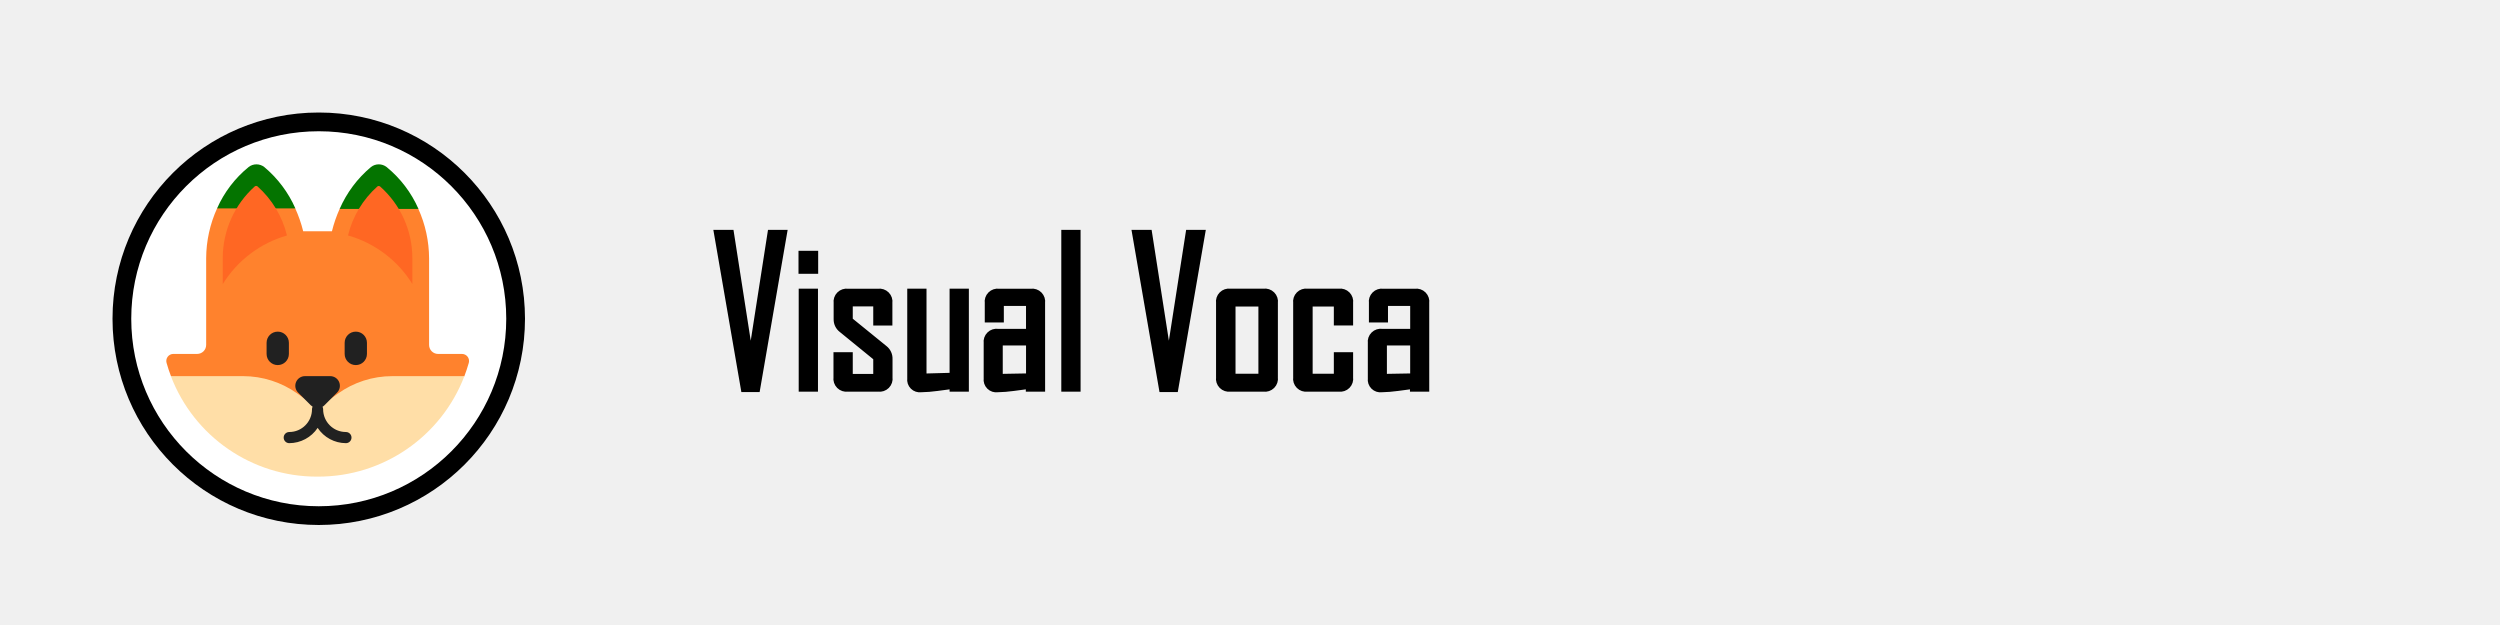
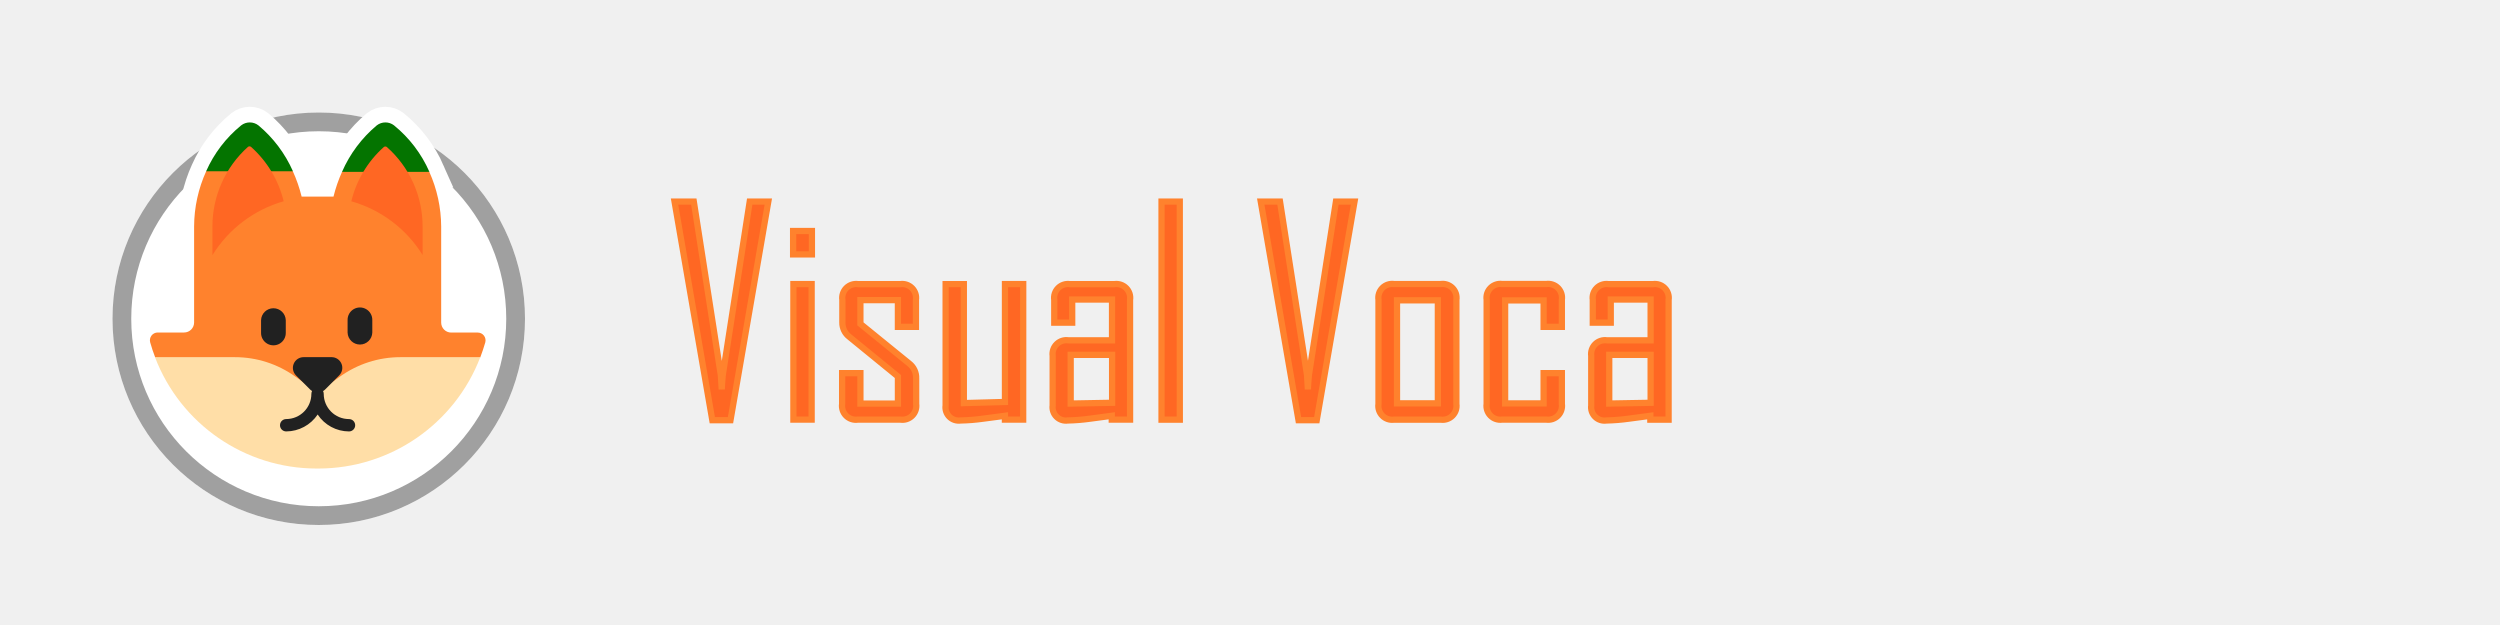
<svg xmlns="http://www.w3.org/2000/svg" width="200" height="50" viewBox="0 0 200 50">
-   <defs>
-     <style>
-       .cls-1 {
-         fill: none;
-       }
- 
-       .cls-2 {
-         fill: #fff;
-         stroke-width: 1.5px;
-       }
- 
-       .cls-2, .cls-9 {
-         stroke: #000;
-       }
- 
-       .cls-3, .cls-4 {
-         fill: #ff822d;
-       }
- 
-       .cls-3 {
-         stroke: #fff;
-         stroke-width: 2.5px;
-       }
- 
-       .cls-5 {
-         fill: #ffdea7;
-       }
- 
-       .cls-6 {
-         fill: #047400;
-       }
- 
-       .cls-7 {
-         fill: #212121;
-       }
- 
-       .cls-8 {
-         fill: #ff6723;
-       }
- 
-       .cls-9 {
-         stroke-width: 0.5px;
-       }
- 
-       .cls-10 {
-         stroke: none;
-       }
-     </style>
-   </defs>
  <g id="logo" transform="translate(-341 -195)">
-     <rect id="사각형_1" data-name="사각형 1" class="cls-1" width="200" height="50" transform="translate(341 195)" />
+     <rect id="사각형_1" data-name="사각형 1" width="200" height="50" transform="translate(341 195)" fill="none" />
    <g id="그룹_5" data-name="그룹 5" transform="translate(0 3)">
-       <g id="타원_1" data-name="타원 1" class="cls-2" transform="translate(350 201)">
-         <circle class="cls-10" cx="16.5" cy="16.5" r="16.5" />
-         <circle class="cls-1" cx="16.5" cy="16.5" r="15.75" />
+       <g id="타원_1" data-name="타원 1" transform="translate(350 201)" fill="#fff" stroke="#a0a0a0" stroke-width="1.5">
+         <circle cx="16.5" cy="16.5" r="16.5" stroke="none" />
+         <circle cx="16.5" cy="16.5" r="15.75" fill="none" />
      </g>
-       <g id="fox" transform="translate(354.303 207.147)">
-         <g id="그룹_3" data-name="그룹 3" transform="translate(0 -2)">
-           <path id="합치기_1" data-name="합치기 1" class="cls-3" d="M12.1,24.983h-.062A12.492,12.492,0,0,1,.368,16.944h0q-.2-.52-.352-1.062a.563.563,0,0,1,.536-.714H2.465a.72.72,0,0,0,.723-.723V7.512a9.74,9.74,0,0,1,.879-4h0A8.915,8.915,0,0,1,6.588.214a1.019,1.019,0,0,1,1.249,0,9.1,9.1,0,0,1,2.489,3.31h-.011a10.551,10.551,0,0,1,.635,1.829h2.3a10.465,10.465,0,0,1,.623-1.8h0a9.124,9.124,0,0,1,2.5-3.337,1.019,1.019,0,0,1,1.249,0,8.979,8.979,0,0,1,2.552,3.355h-.008a9.723,9.723,0,0,1,.855,3.943v6.932a.72.72,0,0,0,.723.723h1.909a.564.564,0,0,1,.544.714c-.1.366-.223.725-.357,1.077l-.006,0a12.522,12.522,0,0,1-11.673,8.022Z" />
+       <g id="fox" transform="translate(352.991 203.794)">
+         <g id="그룹_3" data-name="그룹 3" transform="translate(-0.005 -2)">
+           <path id="합치기_1" data-name="합치기 1" d="M13.411,27.689h-.069A13.845,13.845,0,0,1,.409,18.781h0Q.187,18.2.018,17.6a.624.624,0,0,1,.594-.791h2.12a.8.8,0,0,0,.8-.8V8.326a10.8,10.8,0,0,1,.974-4.433h0A9.881,9.881,0,0,1,7.3.237a1.129,1.129,0,0,1,1.384,0,10.086,10.086,0,0,1,2.759,3.669h-.012a11.694,11.694,0,0,1,.7,2.027h2.549a11.6,11.6,0,0,1,.69-1.995h0a10.112,10.112,0,0,1,2.771-3.7,1.129,1.129,0,0,1,1.384,0A9.952,9.952,0,0,1,22.36,3.958h-.009a10.776,10.776,0,0,1,.948,4.37v7.683a.8.8,0,0,0,.8.8h2.116a.625.625,0,0,1,.6.791c-.111.406-.247.8-.4,1.194h-.007a13.878,13.878,0,0,1-12.937,8.891Z" transform="translate(0.005 0)" fill="#ff822d" stroke="#fff" stroke-width="2.5" />
        </g>
-         <g id="그룹_4" data-name="그룹 4" transform="translate(0 -2)">
-           <path id="패스_1" data-name="패스 1" class="cls-4" d="M15.882,5.878a10.493,10.493,0,0,0-.623,1.8h-2.3a10.5,10.5,0,0,0-.638-1.835l-3.153-.82-3.092.814a9.743,9.743,0,0,0-.879,4v6.933a.72.72,0,0,1-.723.723H2.563a.563.563,0,0,0-.535.714q.155.55.359,1.079l11.736,4.324L25.85,19.285q.2-.528.358-1.077a.564.564,0,0,0-.544-.714H23.754a.72.72,0,0,1-.723-.723V9.839a9.727,9.727,0,0,0-.859-3.951L18.99,5.023Z" transform="translate(-2.007 -2.326)" />
-           <path id="패스_4" data-name="패스 4" class="cls-5" d="M25.9,20.99H20.131a7.47,7.47,0,0,0-4.354,1.4l-1.615,1.151-1.615-1.151a7.47,7.47,0,0,0-4.354-1.4H2.42a12.492,12.492,0,0,0,11.671,8.039h.125A12.52,12.52,0,0,0,25.9,20.99Z" transform="translate(-2.052 -4.046)" />
-           <g id="그룹_1" data-name="그룹 1" transform="translate(4.062)">
-             <path id="패스_5" data-name="패스 5" class="cls-6" d="M12.824,5.524a9.094,9.094,0,0,0-2.489-3.31,1.018,1.018,0,0,0-1.249,0A8.917,8.917,0,0,0,6.56,5.524Z" transform="translate(-6.56 -2)" />
-             <path id="패스_6" data-name="패스 6" class="cls-6" d="M21.306,2.214a1.018,1.018,0,0,0-1.249,0A9.124,9.124,0,0,0,17.55,5.569h6.308A8.971,8.971,0,0,0,21.306,2.214Z" transform="translate(-7.744 -2)" />
-             <path id="패스_7" data-name="패스 7" class="cls-7" d="M11,17.892a.892.892,0,0,1,1.784,0v.892a.892.892,0,0,1-1.784,0Z" transform="translate(-7.038 -3.616)" />
-             <path id="패스_8" data-name="패스 8" class="cls-7" d="M18,17.892a.892.892,0,0,1,1.784,0v.892a.892.892,0,0,1-1.784,0Z" transform="translate(-7.793 -3.616)" />
-             <path id="패스_9" data-name="패스 9" class="cls-7" d="M15.251,25.13a2.719,2.719,0,0,0,2.266,1.222.446.446,0,0,0-.009-.892,1.822,1.822,0,0,1-1.82-1.82.452.452,0,0,0-.047-.2.783.783,0,0,0,.154-.12L16.8,22.311a.772.772,0,0,0-.544-1.321H14.243a.773.773,0,0,0-.553,1.321L14.7,23.319a.778.778,0,0,0,.147.115.451.451,0,0,0-.049.206,1.822,1.822,0,0,1-1.82,1.82.446.446,0,1,0,0,.892A2.747,2.747,0,0,0,15.251,25.13Z" transform="translate(-7.203 -4.046)" />
-             <path id="패스_16" data-name="패스 16" class="cls-8" d="M9.854,3.975A7.709,7.709,0,0,1,12.209,7.9a8.923,8.923,0,0,0-5.139,3.89V9.7A7.705,7.705,0,0,1,9.631,3.975a.175.175,0,0,1,.223,0Z" transform="translate(-6.615 -2.209)" />
-             <path id="패스_17" data-name="패스 17" class="cls-8" d="M23.448,9.722v2.061A8.909,8.909,0,0,0,18.3,7.9a7.668,7.668,0,0,1,2.347-3.917.175.175,0,0,1,.223,0A7.649,7.649,0,0,1,23.448,9.722Z" transform="translate(-7.825 -2.21)" />
+         <g id="그룹_4" data-name="그룹 4" transform="translate(0.001 -2)">
+           <path id="패스_1" data-name="패스 1" d="M17.385,5.971a11.63,11.63,0,0,0-.69,1.995H14.145a11.637,11.637,0,0,0-.707-2.034L9.944,5.023l-3.427.9a10.8,10.8,0,0,0-.974,4.433v7.684a.8.8,0,0,1-.8.8H2.623a.624.624,0,0,0-.593.791q.172.61.4,1.2l13.007,4.792,13-4.793q.222-.585.4-1.194a.625.625,0,0,0-.6-.791H26.109a.8.8,0,0,1-.8-.8V10.361a10.781,10.781,0,0,0-.952-4.379l-3.527-.959Z" transform="translate(-2.007 -2.034)" fill="#ff822d" />
+           <path id="패스_4" data-name="패스 4" d="M28.443,20.99H22.049a8.279,8.279,0,0,0-4.826,1.552l-1.79,1.276-1.79-1.276A8.279,8.279,0,0,0,8.818,20.99H2.42A13.845,13.845,0,0,0,15.355,29.9h.139a13.876,13.876,0,0,0,12.95-8.91Z" transform="translate(-2.013 -2.211)" fill="#ffdea7" />
+           <g id="그룹_1" data-name="그룹 1" transform="translate(4.502 0)">
+             <path id="패스_5" data-name="패스 5" d="M13.5,5.906a10.079,10.079,0,0,0-2.759-3.669,1.128,1.128,0,0,0-1.384,0,9.883,9.883,0,0,0-2.8,3.669Z" transform="translate(-6.56 -2)" fill="#047400" />
+             <path id="패스_6" data-name="패스 6" d="M21.713,2.237a1.128,1.128,0,0,0-1.384,0A10.112,10.112,0,0,0,17.55,5.956h6.991a9.943,9.943,0,0,0-2.828-3.718Z" transform="translate(-6.682 -2)" fill="#047400" />
+             <path id="패스_7" data-name="패스 7" d="M11,17.989a.989.989,0,0,1,1.977,0v.989a.989.989,0,1,1-1.977,0Z" transform="translate(-6.609 -2.166)" fill="#212121" />
+             <path id="패스_8" data-name="패스 8" d="M18,17.989a.989.989,0,1,1,1.977,0v.989a.989.989,0,0,1-1.977,0Z" transform="translate(-6.687 -2.166)" fill="#212121" />
+             <path id="패스_9" data-name="패스 9" d="M15.546,25.578a3.014,3.014,0,0,0,2.511,1.354.494.494,0,1,0-.01-.989,2.019,2.019,0,0,1-2.017-2.017.5.5,0,0,0-.052-.222.868.868,0,0,0,.171-.133l1.114-1.118a.856.856,0,0,0-.6-1.464H14.428a.857.857,0,0,0-.613,1.464l1.119,1.117a.862.862,0,0,0,.163.127.5.5,0,0,0-.054.228,2.019,2.019,0,0,1-2.017,2.017.494.494,0,1,0,0,.989,3.045,3.045,0,0,0,2.519-1.354Z" transform="translate(-6.626 -2.211)" fill="#212121" />
+             <path id="패스_16" data-name="패스 16" d="M10.156,3.979a8.544,8.544,0,0,1,2.61,4.35,9.889,9.889,0,0,0-5.7,4.311V10.324A8.54,8.54,0,0,1,9.908,3.979a.194.194,0,0,1,.247,0Z" transform="translate(-6.566 -2.022)" fill="#ff6723" />
+             <path id="패스_17" data-name="패스 17" d="M24.006,10.348v2.284a9.874,9.874,0,0,0-5.706-4.3,8.5,8.5,0,0,1,2.6-4.341.194.194,0,0,1,.247,0,8.477,8.477,0,0,1,2.857,6.361Z" transform="translate(-6.69 -2.022)" fill="#ff6723" />
          </g>
        </g>
      </g>
-       <path id="패스_10" data-name="패스 10" class="cls-9" d="M6.274-22.925,4.119-10.449H3.078L.923-22.925h1.1l1.543,9.907.048.811q.008-.278.056-.811l1.543-9.907Zm2.489,3.014H7.689v-1.336H8.763Zm-.016,9.43H7.705v-7.737H8.747Zm5.964-.9a.794.794,0,0,1-.9.9H11.387a.794.794,0,0,1-.9-.9v-1.757H11.53V-11.4h2.139v-1.543L10.9-15.2a1.01,1.01,0,0,1-.4-.827v-1.288a.794.794,0,0,1,.9-.9H13.8a.794.794,0,0,1,.9.9v1.543H13.669V-17.3H11.53v1.352l2.791,2.266a1.02,1.02,0,0,1,.39.843Zm6.107.9H19.776V-10.7q-.636.087-1.264.167a10.55,10.55,0,0,1-1.264.1.759.759,0,0,1-.859-.859v-6.926H17.43v6.79l2.346-.064v-6.727h1.042Zm6.1,0H25.874V-10.7q-.628.087-1.256.167a10.8,10.8,0,0,1-1.248.1.763.763,0,0,1-.867-.859v-2.823a.791.791,0,0,1,.9-.891H25.89v-2.33H23.616v1.32H22.59v-1.3a.791.791,0,0,1,.891-.9h2.544a.791.791,0,0,1,.891.9Zm-1.026-.962v-2.735H23.529V-11.4Zm3.864.962H28.713V-22.925h1.042Zm9.971-12.444L37.571-10.449H36.529L34.374-22.925h1.1l1.543,9.907.048.811q.008-.278.056-.811l1.543-9.907Zm5.812,11.545a.794.794,0,0,1-.9.9H41.984a.791.791,0,0,1-.891-.9v-5.94a.791.791,0,0,1,.891-.9H44.64a.794.794,0,0,1,.9.9Zm-1.058-.032v-5.876h-2.33v5.876Zm7.077.032a.791.791,0,0,1-.891.9H48.154a.791.791,0,0,1-.891-.9v-5.94a.791.791,0,0,1,.891-.9h2.513a.791.791,0,0,1,.891.9v1.543H50.516v-1.511H48.321v5.876h2.195v-1.725h1.042Zm6.091.9H56.606V-10.7q-.628.087-1.256.167a10.8,10.8,0,0,1-1.248.1.763.763,0,0,1-.867-.859v-2.823a.791.791,0,0,1,.9-.891h2.489v-2.33H54.348v1.32H53.322v-1.3a.791.791,0,0,1,.891-.9h2.544a.791.791,0,0,1,.891.9Zm-1.026-.962v-2.735H54.261V-11.4Z" transform="translate(397.441 233.563)" />
+       <path id="패스_10" data-name="패스 10" d="M8.425-22.925,5.4-5.435H3.944L.923-22.925H2.465L4.628-9.036,4.7-7.9q.011-.39.079-1.137L6.937-22.925ZM11.914-18.7H10.408v-1.873h1.506Zm-.022,13.22H10.431V-16.326h1.461Zm8.361-1.262a1.113,1.113,0,0,1-.314.947,1.113,1.113,0,0,1-.947.314h-3.4a1.113,1.113,0,0,1-.947-.314,1.113,1.113,0,0,1-.314-.947V-9.2h1.462v2.437h3V-8.931L14.91-12.1a1.416,1.416,0,0,1-.561-1.159V-15.06a1.113,1.113,0,0,1,.314-.947,1.113,1.113,0,0,1,.947-.314h3.365a1.113,1.113,0,0,1,.947.314,1.113,1.113,0,0,1,.314.947V-12.9H18.792v-2.142h-3v1.9l3.913,3.177a1.43,1.43,0,0,1,.547,1.182Zm8.562,1.262H27.353v-.307q-.892.122-1.772.234a14.79,14.79,0,0,1-1.772.14,1.064,1.064,0,0,1-.9-.3,1.064,1.064,0,0,1-.3-.9v-9.71h1.459v9.519l3.289-.09v-9.431h1.461Zm8.552,0H35.9v-.307q-.88.122-1.761.234a15.14,15.14,0,0,1-1.75.14,1.07,1.07,0,0,1-.909-.3,1.07,1.07,0,0,1-.307-.906v-3.958a1.109,1.109,0,0,1,.318-.94,1.109,1.109,0,0,1,.943-.309h3.487V-15.09H32.737v1.851H31.3v-1.822a1.109,1.109,0,0,1,.309-.943,1.109,1.109,0,0,1,.94-.318h3.566a1.109,1.109,0,0,1,.94.318,1.109,1.109,0,0,1,.309.943ZM35.928-6.828v-3.834H32.615v3.895Zm5.417,1.349H39.882V-22.925h1.461ZM55.323-22.925,52.3-5.435H50.84l-3.021-17.49h1.542L51.524-9.036,51.591-7.9q.011-.39.079-1.137l2.163-13.889ZM63.471-6.74a1.113,1.113,0,0,1-.314.947,1.113,1.113,0,0,1-.947.314H58.487a1.109,1.109,0,0,1-.94-.318,1.109,1.109,0,0,1-.309-.943v-8.327a1.109,1.109,0,0,1,.309-.943,1.109,1.109,0,0,1,.94-.318h3.724a1.113,1.113,0,0,1,.947.314,1.113,1.113,0,0,1,.314.947Zm-1.483-.045v-8.238H58.721v8.238Zm9.921.045A1.109,1.109,0,0,1,71.6-5.8a1.109,1.109,0,0,1-.94.318H67.137A1.109,1.109,0,0,1,66.2-5.8a1.109,1.109,0,0,1-.309-.943v-8.327a1.109,1.109,0,0,1,.309-.943,1.109,1.109,0,0,1,.94-.318H70.66a1.109,1.109,0,0,1,.94.318,1.109,1.109,0,0,1,.309.943V-12.9H70.448v-2.118H67.371v8.238h3.077V-9.2h1.461Zm8.539,1.262H78.986v-.308q-.88.122-1.761.234a15.14,15.14,0,0,1-1.75.14,1.07,1.07,0,0,1-.909-.3,1.07,1.07,0,0,1-.307-.906v-3.958a1.109,1.109,0,0,1,.318-.94,1.109,1.109,0,0,1,.943-.309h3.489V-15.09H75.821v1.851H74.382v-1.822a1.109,1.109,0,0,1,.309-.943,1.109,1.109,0,0,1,.94-.318H79.2a1.109,1.109,0,0,1,.94.318,1.109,1.109,0,0,1,.309.943ZM79.01-6.827v-3.834H75.7v3.893Z" transform="translate(394.04 231.051)" fill="#ff6723" stroke="#ff822d" stroke-width="0.5" />
    </g>
  </g>
</svg>
